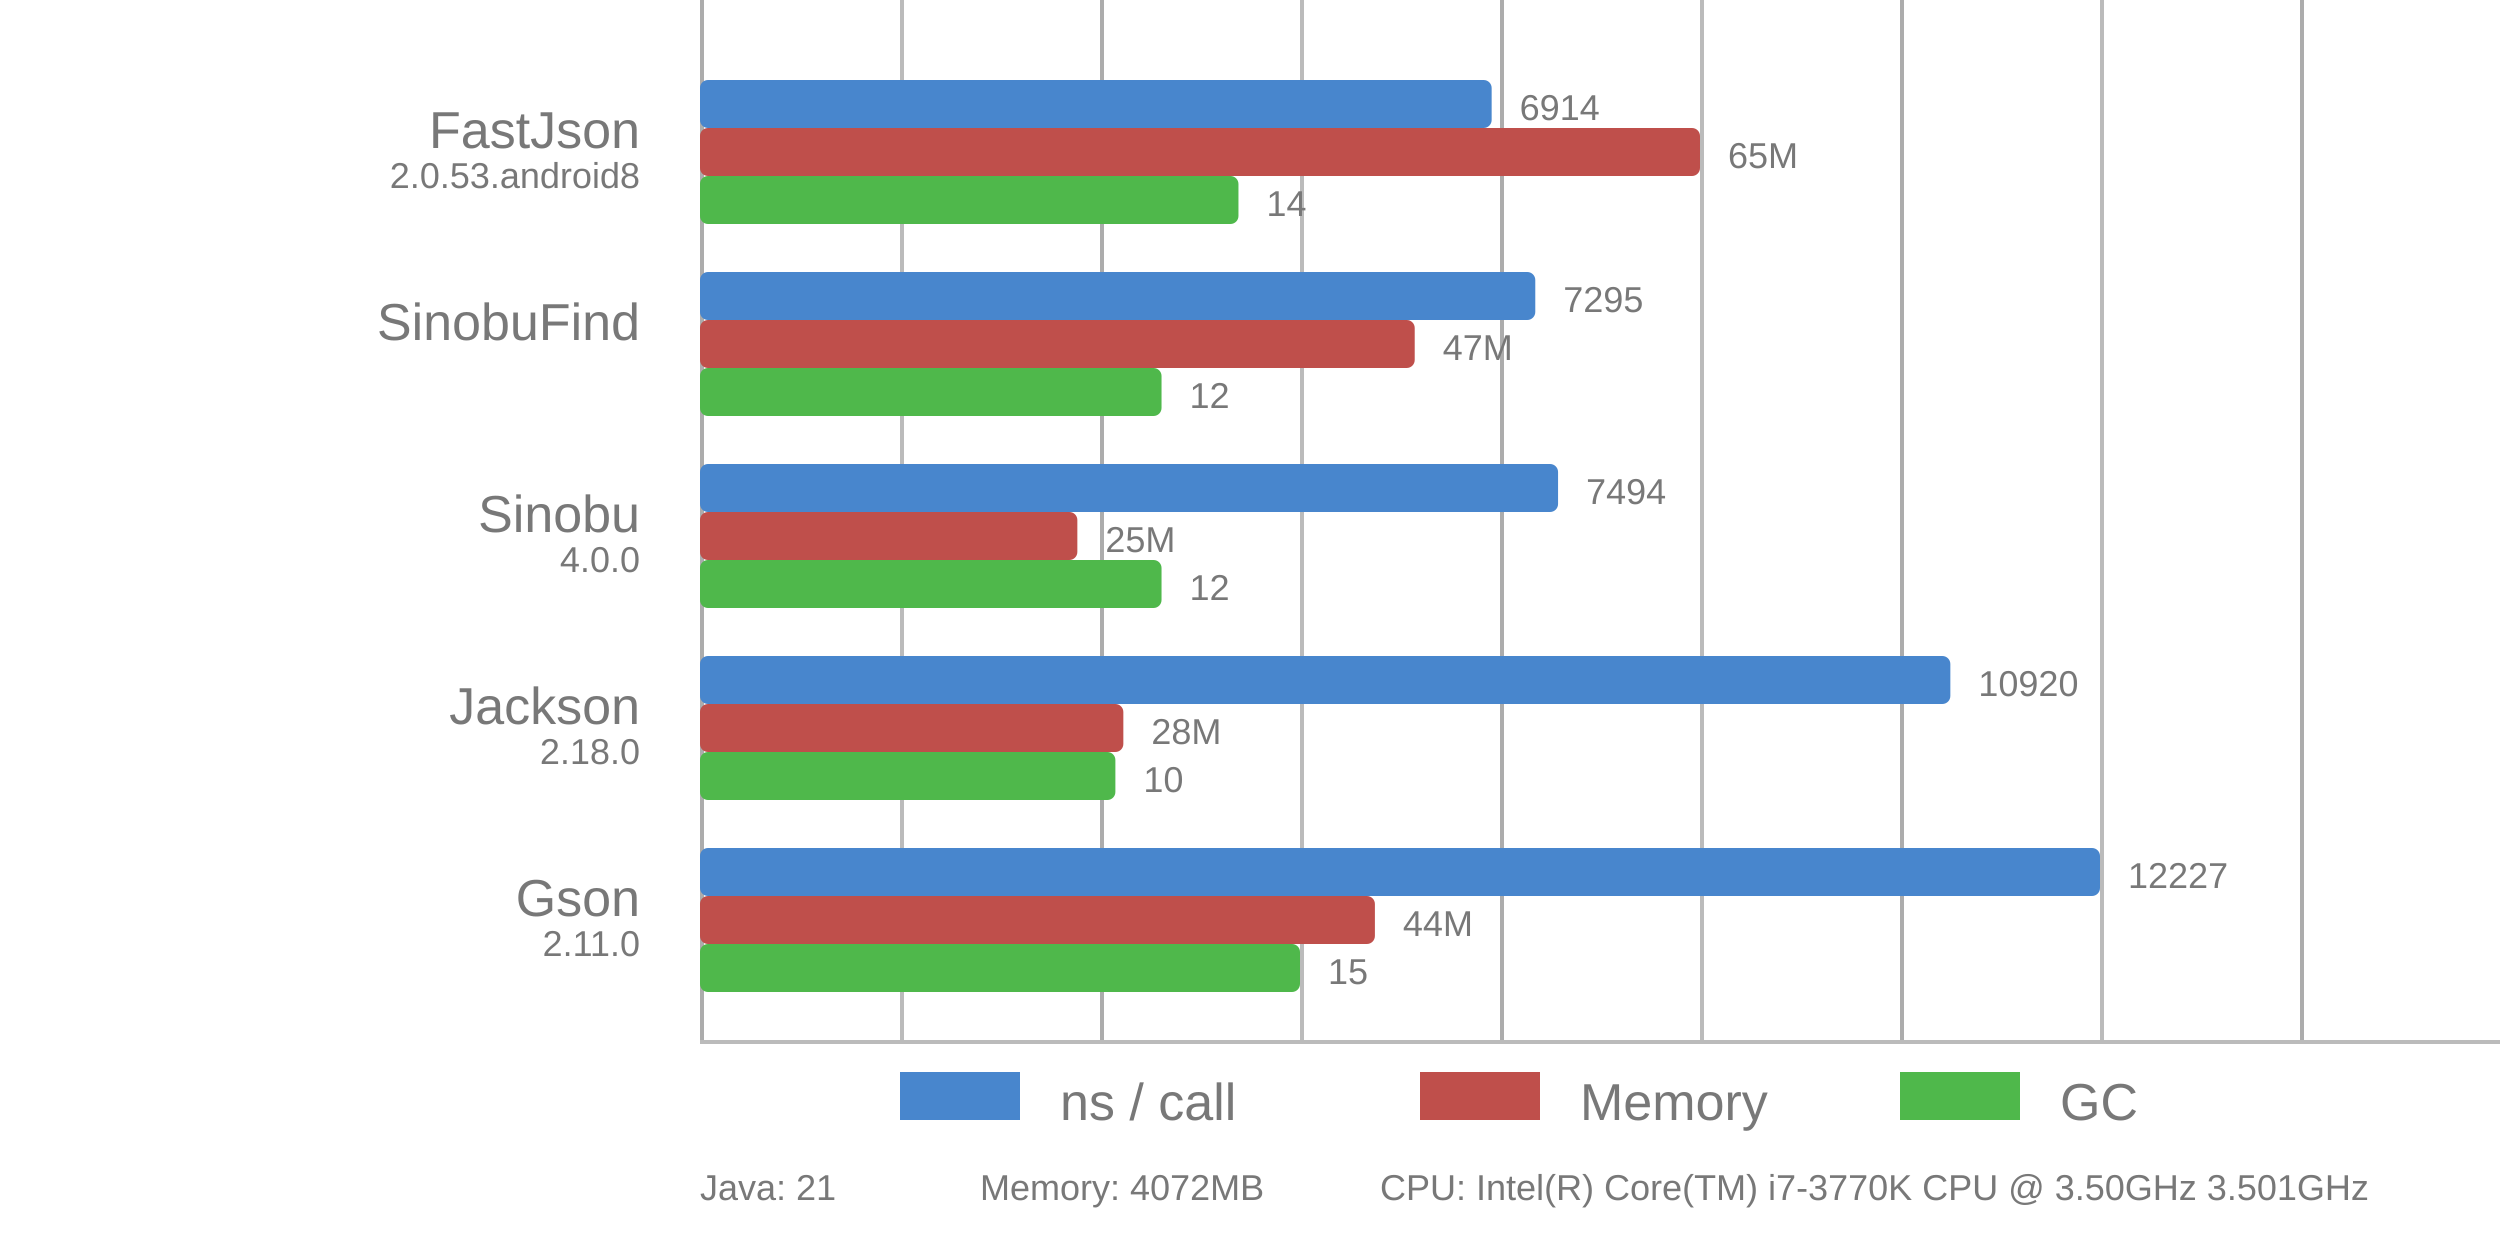
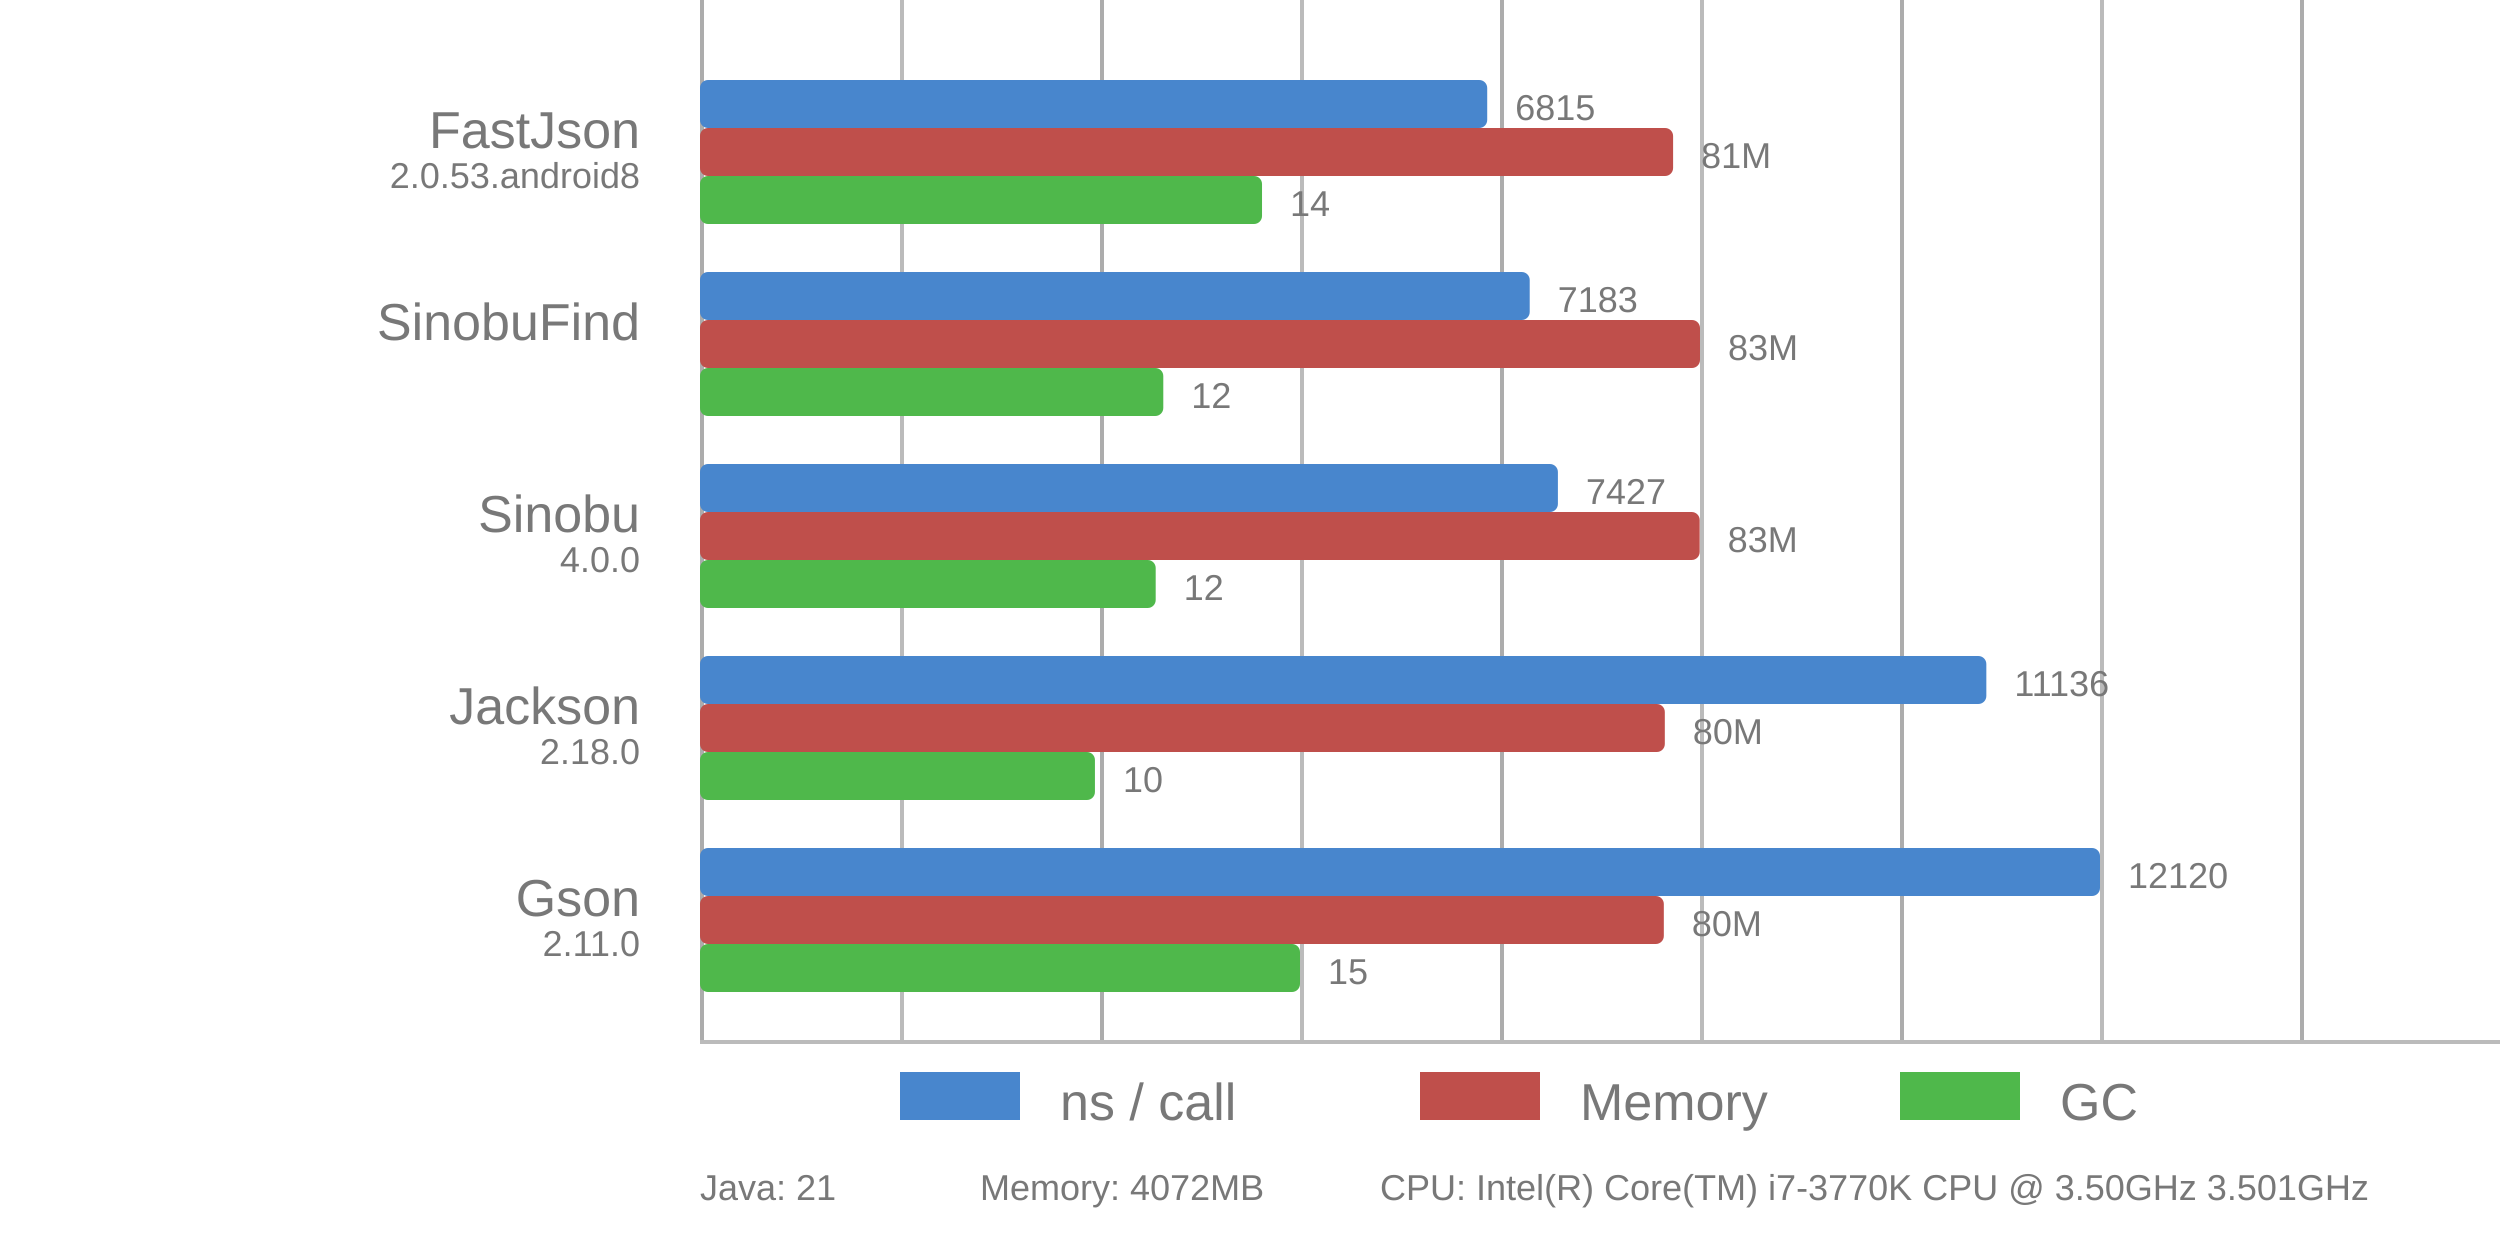
<svg xmlns="http://www.w3.org/2000/svg" viewBox="0 0 625 310">
  <style>
      text {
          font-family: Arial;
          font-size: 13px;
          fill: #787878;
      }

      .desc {
          font-size: 9px;
      }

      .vline {
          fill: #acacac;
          stroke: none;
          stroke-width: 0;
      }

      .subline {
          fill: #bbb;
          stroke: none;
          stroke-width: 0;
      }

      .call {
          fill: #4886CD;
          stroke-linejoin: round;
          height: 12px;
      }

      .gc {
          fill: #4FB84B;
          stroke-linejoin: round;
          height: 12px;
      }

      .memory {
          fill: #BF4F4B;
          stroke-linejoin: round;
          height: 12px;
      }
  </style>
  <g>
    <rect x="175" y="0" width="1" height="260" class="vline" />
    <rect x="275" y="0" width="1" height="260" class="vline" />
    <rect x="375" y="0" width="1" height="260" class="vline" />
    <rect x="475" y="0" width="1" height="260" class="vline" />
    <rect x="575" y="0" width="1" height="260" class="vline" />
    <rect x="225" y="0" width="1" height="260" class="subline" />
    <rect x="325" y="0" width="1" height="260" class="subline" />
    <rect x="425" y="0" width="1" height="260" class="subline" />
    <rect x="525" y="0" width="1" height="260" class="subline" />
    <rect x="175" y="260" width="450" height="1" class="subline" />
    <rect x="225" y="268" width="30" class="call" />
    <text x="265" y="280">ns / call</text>
    <rect x="355" y="268" width="30" class="memory" />
    <text x="395" y="280">Memory</text>
    <rect x="475" y="268" width="30" class="gc" />
    <text x="515" y="280">GC</text>
  </g>
-   <rect x="175" y="20" width="197.914" rx="2" ry="2" class="call" />
-   <rect x="175" y="32" width="250" rx="2" ry="2" class="memory" />
-   <rect x="175" y="44" width="134.615" rx="2" ry="2" class="gc" />
+   <rect x="175" y="20" width="196.803" rx="2" ry="2" class="call" />
+   <rect x="175" y="32" width="243.275" rx="2" ry="2" class="memory" />
+   <rect x="175" y="44" width="140.506" rx="2" ry="2" class="gc" />
  <text x="160" y="37" text-anchor="end">FastJson</text>
  <text x="160" y="47" text-anchor="end" class="desc">2.0.53.android8</text>
-   <text x="379.914" y="30" class="desc">6914</text>
-   <text x="432" y="42" class="desc">65M</text>
-   <text x="316.615" y="54" class="desc">14</text>
-   <rect x="175" y="68" width="208.821" rx="2" ry="2" class="call" />
-   <rect x="175" y="80" width="178.679" rx="2" ry="2" class="memory" />
-   <rect x="175" y="92" width="115.385" rx="2" ry="2" class="gc" />
+   <text x="378.803" y="30" class="desc">6815</text>
+   <text x="425.275" y="42" class="desc">81M</text>
+   <text x="322.506" y="54" class="desc">14</text>
+   <rect x="175" y="68" width="207.43" rx="2" ry="2" class="call" />
+   <rect x="175" y="80" width="250" rx="2" ry="2" class="memory" />
+   <rect x="175" y="92" width="115.823" rx="2" ry="2" class="gc" />
  <text x="160" y="85" text-anchor="end">SinobuFind</text>
  <text x="160" y="95" text-anchor="end" class="desc" />
-   <text x="390.821" y="78" class="desc">7295</text>
-   <text x="360.679" y="90" class="desc">47M</text>
-   <text x="297.385" y="102" class="desc">12</text>
-   <rect x="175" y="116" width="214.517" rx="2" ry="2" class="call" />
-   <rect x="175" y="128" width="94.337" rx="2" ry="2" class="memory" />
-   <rect x="175" y="140" width="115.385" rx="2" ry="2" class="gc" />
+   <text x="389.43" y="78" class="desc">7183</text>
+   <text x="432" y="90" class="desc">83M</text>
+   <text x="297.823" y="102" class="desc">12</text>
+   <rect x="175" y="116" width="214.476" rx="2" ry="2" class="call" />
+   <rect x="175" y="128" width="249.922" rx="2" ry="2" class="memory" />
+   <rect x="175" y="140" width="113.924" rx="2" ry="2" class="gc" />
  <text x="160" y="133" text-anchor="end">Sinobu</text>
  <text x="160" y="143" text-anchor="end" class="desc">4.0.0</text>
-   <text x="396.517" y="126" class="desc">7494</text>
-   <text x="276.337" y="138" class="desc">25M</text>
-   <text x="297.385" y="150" class="desc">12</text>
-   <rect x="175" y="164" width="312.587" rx="2" ry="2" class="call" />
-   <rect x="175" y="176" width="105.836" rx="2" ry="2" class="memory" />
-   <rect x="175" y="188" width="103.846" rx="2" ry="2" class="gc" />
+   <text x="396.476" y="126" class="desc">7427</text>
+   <text x="431.922" y="138" class="desc">83M</text>
+   <text x="295.924" y="150" class="desc">12</text>
+   <rect x="175" y="164" width="321.584" rx="2" ry="2" class="call" />
+   <rect x="175" y="176" width="241.205" rx="2" ry="2" class="memory" />
+   <rect x="175" y="188" width="98.734" rx="2" ry="2" class="gc" />
  <text x="160" y="181" text-anchor="end">Jackson</text>
  <text x="160" y="191" text-anchor="end" class="desc">2.18.0</text>
-   <text x="494.587" y="174" class="desc">10920</text>
-   <text x="287.836" y="186" class="desc">28M</text>
-   <text x="285.846" y="198" class="desc">10</text>
+   <text x="503.584" y="174" class="desc">11136</text>
+   <text x="423.205" y="186" class="desc">80M</text>
+   <text x="280.734" y="198" class="desc">10</text>
  <rect x="175" y="212" width="350" rx="2" ry="2" class="call" />
-   <rect x="175" y="224" width="168.726" rx="2" ry="2" class="memory" />
+   <rect x="175" y="224" width="240.957" rx="2" ry="2" class="memory" />
  <rect x="175" y="236" width="150" rx="2" ry="2" class="gc" />
  <text x="160" y="229" text-anchor="end">Gson</text>
  <text x="160" y="239" text-anchor="end" class="desc">2.11.0</text>
-   <text x="532" y="222" class="desc">12227</text>
-   <text x="350.726" y="234" class="desc">44M</text>
+   <text x="532" y="222" class="desc">12120</text>
+   <text x="422.957" y="234" class="desc">80M</text>
  <text x="332" y="246" class="desc">15</text>
  <text x="175" y="300" class="desc">Java: 21</text>
  <text x="245" y="300" class="desc">Memory: 4072MB</text>
  <text x="345" y="300" class="desc">CPU: Intel(R) Core(TM) i7-3770K CPU @ 3.50GHz 3.501GHz</text>
</svg>
